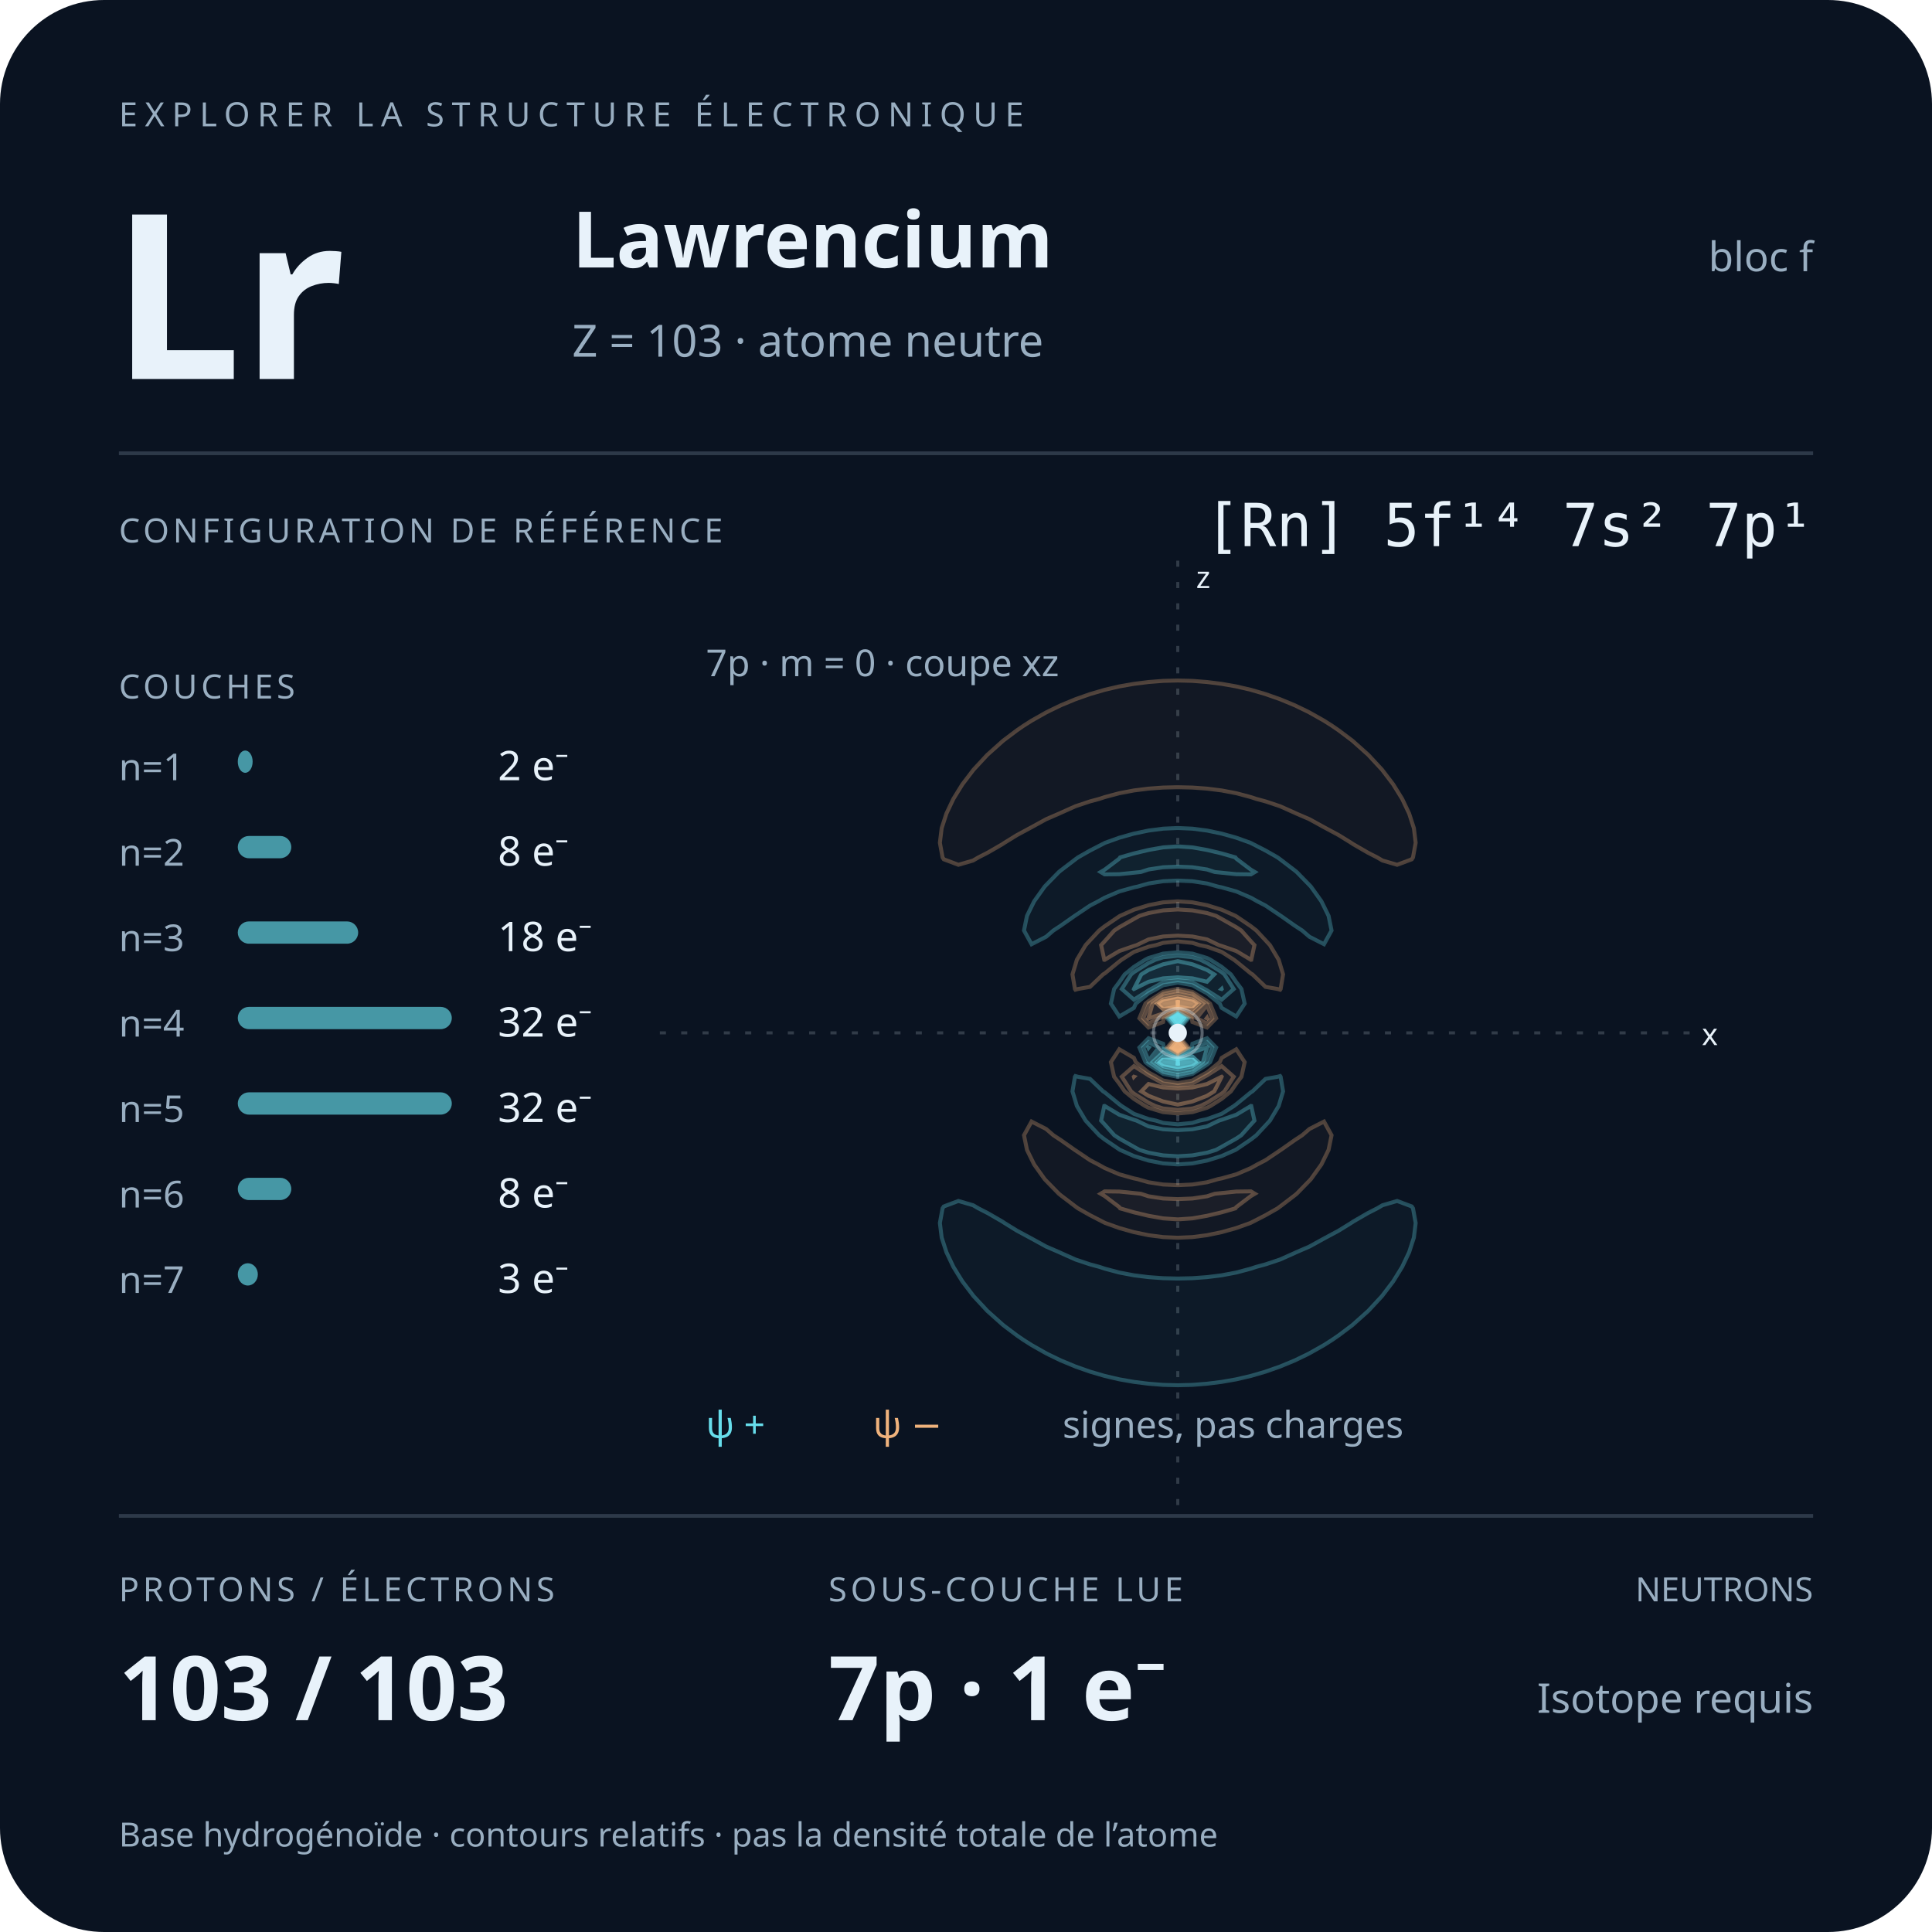
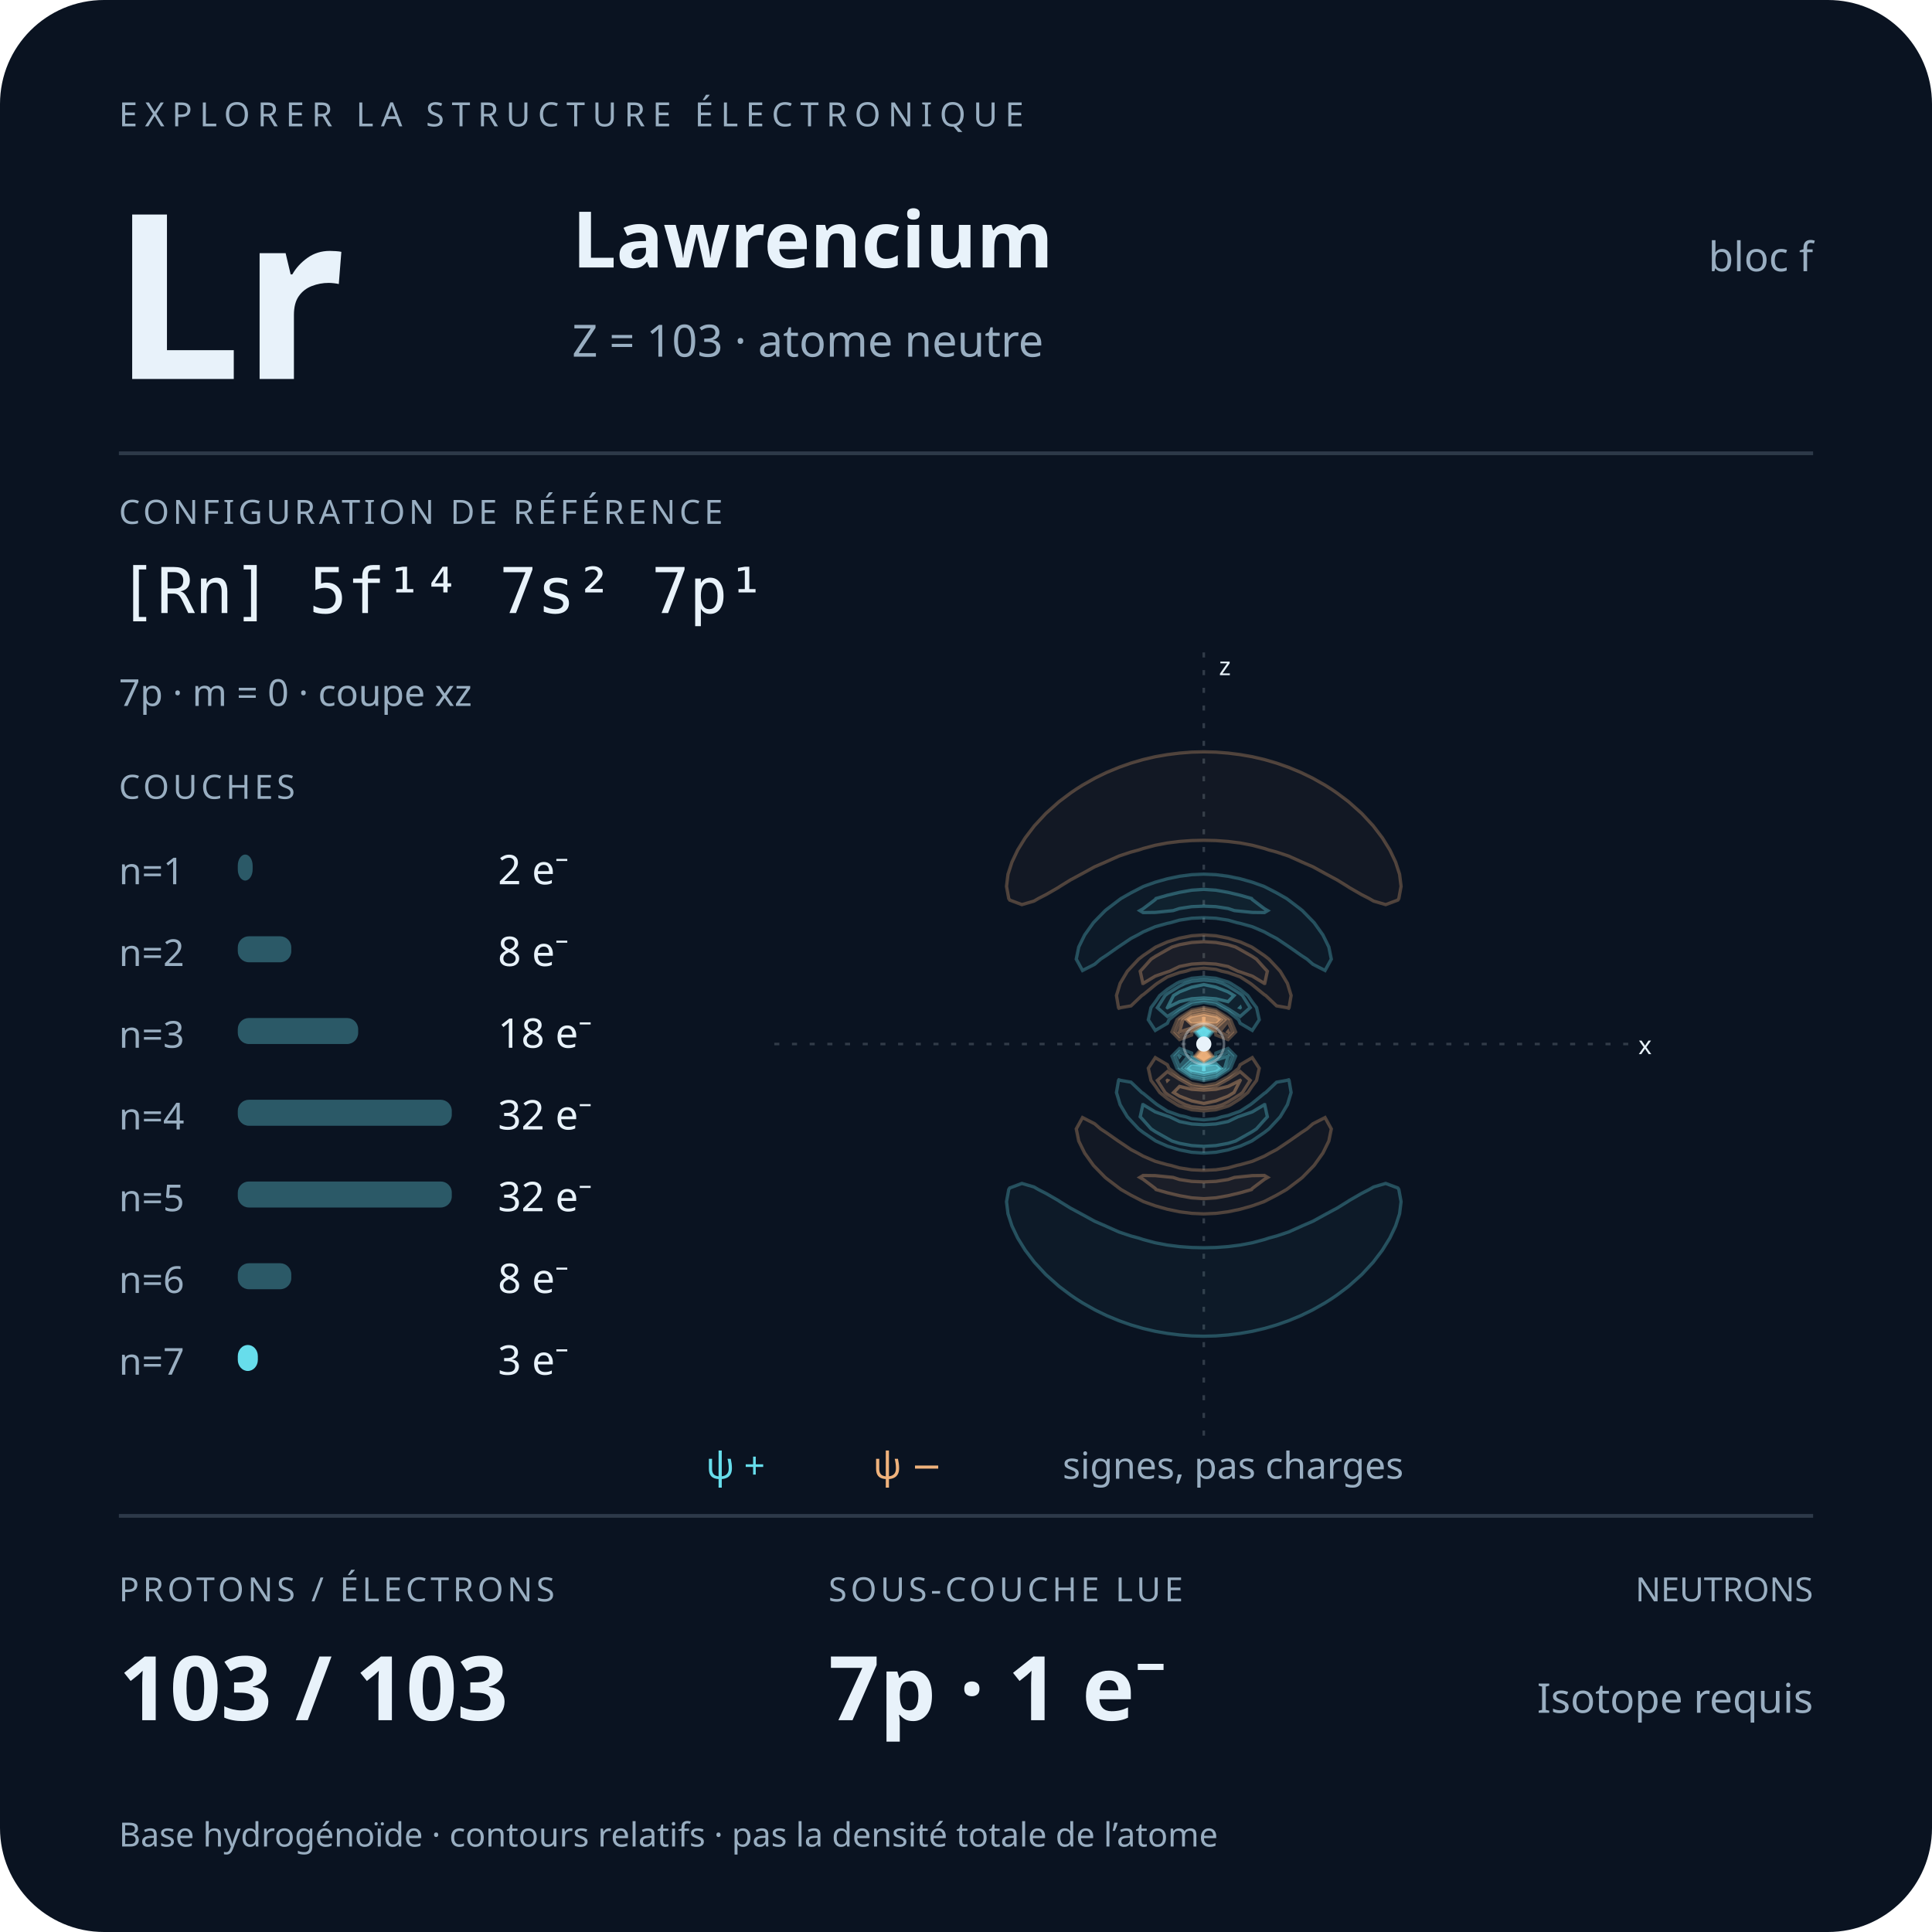
<svg role="img" aria-label="Analyseur atomique : Lawrencium" viewBox="0 0 520 520" style="display:block;width:100%;height:100%;color:#e8f2fa;font-family:ui-sans-serif,system-ui,sans-serif">
  <rect width="520" height="520" rx="28" fill="#0a1321" />
  <g fill="#e8f2fa">
    <text x="32" y="34" fill="#99aec1" font-size="9" letter-spacing="2">EXPLORER LA STRUCTURE ÉLECTRONIQUE</text>
    <text x="30" y="102" font-size="62" font-weight="650">Lr</text>
    <text x="154" y="72" font-size="21" font-weight="600">Lawrencium</text>
    <text x="154" y="96" font-size="12" fill="#99aec1">Z = 103 · atome neutre</text>
    <text x="488" y="73" text-anchor="end" font-size="11" fill="#99aec1">bloc f</text>
  </g>
  <g>
    <path d="M32 122H488" stroke="#99aec1" stroke-opacity=".25" />
-     <text x="32" y="146" font-size="9" letter-spacing="1" fill="#99aec1">CONFIGURATION DE RÉFÉRENCE</text>
-     <text x="488" y="147" text-anchor="end" fill="#e8f2fa" font-size="16" font-family="ui-monospace,monospace">[Rn] 5f¹⁴ 7s² 7p¹</text>
+     <text x="32" y="141" font-size="9" letter-spacing="1" fill="#99aec1">CONFIGURATION DE RÉFÉRENCE</text>
+     <text x="32" y="165" fill="#e8f2fa" font-size="17" font-family="ui-monospace,monospace">[Rn] 5f¹⁴ 7s² 7p¹</text>
  </g>
  <g fill="#99aec1">
-     <text x="32" y="188" font-size="9" letter-spacing="1">COUCHES</text>
-     <g transform="translate(32 210)">
+     <text x="32" y="215" font-size="9" letter-spacing="1">COUCHES</text>
+     <g transform="translate(32 238)">
      <text font-size="10">n=1</text>
-       <rect x="32" y="-8" width="4" height="6" rx="3" fill="#67ddeb" fill-opacity=".65" />
+       <rect x="32" y="-8" width="4" height="7" rx="3" fill="#67ddeb" fill-opacity="0.35" />
      <text x="102" font-size="11" fill="#e8f2fa">2 e⁻</text>
    </g>
-     <g transform="translate(32 233)">
+     <g transform="translate(32 260)">
      <text font-size="10">n=2</text>
-       <rect x="32" y="-8" width="14.4" height="6" rx="3" fill="#67ddeb" fill-opacity=".65" />
+       <rect x="32" y="-8" width="14.4" height="7" rx="3" fill="#67ddeb" fill-opacity="0.35" />
      <text x="102" font-size="11" fill="#e8f2fa">8 e⁻</text>
    </g>
-     <g transform="translate(32 256)">
+     <g transform="translate(32 282)">
      <text font-size="10">n=3</text>
-       <rect x="32" y="-8" width="32.4" height="6" rx="3" fill="#67ddeb" fill-opacity=".65" />
+       <rect x="32" y="-8" width="32.4" height="7" rx="3" fill="#67ddeb" fill-opacity="0.35" />
      <text x="102" font-size="11" fill="#e8f2fa">18 e⁻</text>
    </g>
-     <g transform="translate(32 279)">
+     <g transform="translate(32 304)">
      <text font-size="10">n=4</text>
-       <rect x="32" y="-8" width="57.6" height="6" rx="3" fill="#67ddeb" fill-opacity=".65" />
+       <rect x="32" y="-8" width="57.6" height="7" rx="3" fill="#67ddeb" fill-opacity="0.35" />
      <text x="102" font-size="11" fill="#e8f2fa">32 e⁻</text>
    </g>
-     <g transform="translate(32 302)">
+     <g transform="translate(32 326)">
      <text font-size="10">n=5</text>
-       <rect x="32" y="-8" width="57.6" height="6" rx="3" fill="#67ddeb" fill-opacity=".65" />
+       <rect x="32" y="-8" width="57.6" height="7" rx="3" fill="#67ddeb" fill-opacity="0.35" />
      <text x="102" font-size="11" fill="#e8f2fa">32 e⁻</text>
    </g>
-     <g transform="translate(32 325)">
+     <g transform="translate(32 348)">
      <text font-size="10">n=6</text>
-       <rect x="32" y="-8" width="14.4" height="6" rx="3" fill="#67ddeb" fill-opacity=".65" />
+       <rect x="32" y="-8" width="14.4" height="7" rx="3" fill="#67ddeb" fill-opacity="0.35" />
      <text x="102" font-size="11" fill="#e8f2fa">8 e⁻</text>
    </g>
-     <g transform="translate(32 348)">
+     <g transform="translate(32 370)">
      <text font-size="10">n=7</text>
-       <rect x="32" y="-8" width="5.4" height="6" rx="3" fill="#67ddeb" fill-opacity=".65" />
+       <rect x="32" y="-8" width="5.4" height="7" rx="3" fill="#67ddeb" fill-opacity="1" />
      <text x="102" font-size="11" fill="#e8f2fa">3 e⁻</text>
    </g>
  </g>
-   <g transform="translate(317 278) scale(.82)">
+   <g transform="translate(324 281) scale(.68)">
    <g data-science-layer="atomic-orbital" data-scientific-status="hydrogenic-basis-not-total-density" opacity="1">
      <g stroke="currentColor" stroke-opacity=".18" fill="none">
        <path d="M-170 0H170M0-155V155" stroke-dasharray="2 5" />
        <text x="172" y="4" fill="currentColor" stroke="none" font-size="10">x</text>
        <text x="6" y="-146" fill="currentColor" stroke="none" font-size="10">z</text>
      </g>
      <path d="M-4.80 115.54L-9.08 115.20L-9.60 115.16L-14.40 114.56L-19.20 113.72L-24.00 112.60L-28.80 111.20L-31.07 110.40L-33.60 109.51L-38.40 107.52L-42.37 105.60L-43.20 105.18L-48.00 102.47L-50.63 100.80L-52.80 99.31L-57.20 96.00L-57.60 95.66L-62.40 91.37L-62.58 91.20L-67.03 86.40L-67.20 86.18L-70.69 81.60L-72.00 79.49L-73.66 76.80L-75.94 72.00L-76.80 69.34L-77.50 67.20L-78.09 62.40L-77.21 57.60L-76.80 56.97L-72.00 55.17L-67.20 56.57L-65.43 57.60L-62.40 59.15L-57.60 61.92L-56.88 62.40L-52.80 64.92L-48.56 67.20L-48.00 67.50L-43.20 70.14L-38.89 72.00L-38.40 72.23L-33.60 74.38L-28.80 75.98L-25.75 76.80L-24.00 77.38L-19.20 78.66L-14.40 79.57L-9.60 80.17L-4.80 80.52L0.00 80.63L4.80 80.52L9.60 80.17L14.40 79.57L19.20 78.66L24.00 77.38L25.75 76.80L28.80 75.98L33.60 74.38L38.40 72.23L38.89 72.00L43.20 70.14L48.00 67.50L48.56 67.20L52.80 64.92L56.88 62.40L57.60 61.92L62.40 59.15L65.43 57.60L67.20 56.57L72.00 55.17L76.80 56.97L77.21 57.60L78.09 62.40L77.50 67.20L76.80 69.34L75.94 72.00L73.66 76.80L72.00 79.49L70.69 81.60L67.20 86.18L67.03 86.40L62.58 91.20L62.40 91.37L57.60 95.66L57.20 96.00L52.80 99.31L50.63 100.80L48.00 102.47L43.20 105.18L42.37 105.60L38.40 107.52L33.60 109.51L31.07 110.40L28.80 111.20L24.00 112.60L19.20 113.72L14.40 114.56L9.60 115.16L9.08 115.20L4.80 115.54L0.00 115.66L-4.80 115.54ZM-14.40 40.43L-18.97 38.40L-19.20 38.26L-24.00 35.00L-25.80 33.60L-28.80 30.39L-30.26 28.80L-33.12 24.00L-33.60 22.40L-34.57 19.20L-33.76 14.40L-33.60 14.17L-32.79 14.40L-28.80 15.10L-24.50 19.20L-24.00 19.49L-19.20 23.42L-18.43 24.00L-14.40 26.57L-9.60 28.28L-7.14 28.80L-4.80 29.54L0.00 30.02L4.80 29.54L7.14 28.80L9.60 28.28L14.40 26.57L18.43 24.00L19.20 23.42L24.00 19.49L24.50 19.20L28.80 15.10L32.79 14.40L33.60 14.17L33.76 14.40L34.57 19.20L33.60 22.40L33.12 24.00L30.26 28.80L28.80 30.39L25.80 33.60L24.00 35.00L19.20 38.26L18.97 38.40L14.40 40.43L9.60 41.91L4.80 42.85L0.00 43.18L-4.80 42.85L-9.60 41.91L-14.40 40.43ZM0.00 14.44L-0.18 14.40L-4.80 13.46L-9.60 10.42L-10.61 9.60L-12.60 4.80L-9.60 1.76L-4.80 3.57L-4.61 4.80L0.00 7.70L4.61 4.80L4.80 3.57L9.60 1.76L12.60 4.80L10.61 9.60L9.60 10.42L4.80 13.46L0.18 14.40L0.00 14.44ZM0.00 -0.64L-3.52 -4.80L0.00 -7.01L3.52 -4.80L0.00 -0.64ZM-19.20 -5.38L-21.96 -9.60L-20.90 -14.40L-19.20 -16.65L-17.43 -19.20L-14.40 -21.67L-10.72 -24.00L-9.60 -24.57L-4.80 -26.02L0.00 -26.46L4.80 -26.02L9.60 -24.57L10.72 -24.00L14.40 -21.67L17.43 -19.20L19.20 -16.65L20.90 -14.40L21.96 -9.60L19.20 -5.38L14.40 -8.20L13.77 -9.60L9.60 -12.99L6.98 -14.40L4.80 -15.63L0.00 -16.50L-4.80 -15.63L-6.98 -14.40L-9.60 -12.99L-13.77 -9.60L-14.40 -8.20L-19.20 -5.38ZM-48.00 -29.10L-50.48 -33.60L-49.50 -38.40L-48.00 -41.46L-47.14 -43.20L-43.71 -48.00L-43.20 -48.54L-39.04 -52.80L-38.40 -53.32L-33.60 -56.98L-32.76 -57.60L-28.80 -59.85L-24.00 -62.32L-23.83 -62.40L-19.20 -64.06L-14.40 -65.41L-9.60 -66.41L-4.80 -67.03L-1.02 -67.20L0.00 -67.24L1.02 -67.20L4.80 -67.03L9.60 -66.41L14.40 -65.41L19.20 -64.06L23.83 -62.40L24.00 -62.32L28.80 -59.85L32.76 -57.60L33.60 -56.98L38.40 -53.32L39.04 -52.80L43.20 -48.54L43.71 -48.00L47.14 -43.20L48.00 -41.46L49.50 -38.40L50.48 -33.60L48.00 -29.10L43.20 -31.55L40.83 -33.60L38.40 -35.19L33.84 -38.40L33.60 -38.55L28.80 -41.78L26.07 -43.20L24.00 -44.36L19.20 -46.42L14.40 -47.76L13.22 -48.00L9.60 -49.03L4.80 -49.77L0.00 -49.99L-4.80 -49.77L-9.60 -49.03L-13.22 -48.00L-14.40 -47.76L-19.20 -46.42L-24.00 -44.36L-26.07 -43.20L-28.80 -41.78L-33.60 -38.55L-33.84 -38.40L-38.40 -35.19L-40.83 -33.60L-43.20 -31.55L-48.00 -29.10Z" fill="#67ddeb" fill-rule="evenodd" fill-opacity="0.037" stroke="#67ddeb" stroke-width="1.3" stroke-opacity="0.294" />
      <path d="M-9.60 39.33L-12.59 38.40L-14.40 37.40L-19.20 34.69L-20.85 33.60L-24.00 30.07L-25.17 28.80L-24.12 24.00L-24.00 23.98L-23.97 24.00L-19.20 26.86L-14.40 28.52L-13.49 28.80L-9.60 30.67L-4.80 31.63L0.00 31.91L4.80 31.63L9.60 30.67L13.49 28.80L14.40 28.52L19.20 26.86L23.97 24.00L24.00 23.98L24.12 24.00L25.17 28.80L24.00 30.07L20.85 33.60L19.20 34.69L14.40 37.40L12.59 38.40L9.60 39.33L4.80 40.21L0.00 40.51L-4.80 40.21L-9.60 39.33ZM-4.80 12.81L-9.46 9.60L-4.80 5.27L0.00 7.96L4.80 5.27L6.21 4.80L9.60 3.08L11.30 4.80L9.60 9.11L9.46 9.60L4.80 12.81L0.00 13.78L-4.80 12.81ZM-9.60 9.11L-11.30 4.80L-9.60 3.08L-6.21 4.80L-9.60 9.11ZM0.00 -1.13L-3.11 -4.80L0.00 -6.76L3.11 -4.80L0.00 -1.13ZM-14.40 -10.90L-18.38 -14.40L-15.32 -19.20L-14.40 -19.95L-9.60 -22.93L-7.38 -24.00L-4.80 -24.82L0.00 -25.30L4.80 -24.82L7.38 -24.00L9.60 -22.93L14.40 -19.95L15.32 -19.20L18.38 -14.40L14.40 -10.90L9.60 -13.95L8.77 -14.40L4.80 -16.64L0.00 -17.27L-4.80 -16.64L-8.77 -14.40L-9.60 -13.95L-14.40 -10.90ZM-24.00 -52.02L-25.30 -52.80L-24.00 -53.56L-19.20 -57.19L-18.93 -57.60L-14.40 -58.90L-9.60 -60.04L-4.80 -60.89L0.00 -61.22L4.80 -60.89L9.60 -60.04L14.40 -58.90L18.93 -57.60L19.20 -57.19L24.00 -53.56L25.30 -52.80L24.00 -52.02L19.20 -52.08L14.40 -52.57L12.14 -52.80L9.60 -53.63L4.80 -54.36L0.00 -54.56L-4.80 -54.36L-9.60 -53.63L-12.14 -52.80L-14.40 -52.57L-19.20 -52.08L-24.00 -52.02Z" fill="#67ddeb" fill-rule="evenodd" fill-opacity="0.042" stroke="#67ddeb" stroke-width="1.3" stroke-opacity="0.324" />
      <path d="M-4.80 11.99L-8.27 9.60L-4.80 6.37L0.00 8.28L4.80 6.37L9.49 4.80L9.60 4.74L9.66 4.80L9.60 4.94L8.27 9.60L4.80 11.99L0.00 12.96L-4.80 11.99ZM-9.60 4.94L-9.66 4.80L-9.60 4.74L-9.49 4.80L-9.60 4.94ZM0.00 -1.73L-2.60 -4.80L0.00 -6.44L2.60 -4.80L0.00 -1.73ZM-14.40 -14.39L-14.41 -14.40L-14.40 -14.43L-11.98 -19.20L-9.60 -20.66L-4.80 -22.52L0.00 -23.55L4.80 -22.52L9.60 -20.66L11.98 -19.20L9.60 -16.77L4.80 -17.91L0.00 -18.24L-4.80 -17.91L-9.60 -16.77L-14.37 -14.40L-14.40 -14.39ZM14.40 -14.39L14.37 -14.40L14.40 -14.43L14.41 -14.40L14.40 -14.39Z" fill="#67ddeb" fill-rule="evenodd" fill-opacity="0.051" stroke="#67ddeb" stroke-width="1.3" stroke-opacity="0.384" />
      <path d="M-4.80 10.96L-6.78 9.60L-4.80 7.76L0.00 8.69L4.80 7.76L6.78 9.60L4.80 10.96L0.00 11.93L-4.80 10.96ZM0.00 -2.49L-1.95 -4.80L0.00 -6.03L1.95 -4.80L0.00 -2.49Z" fill="#67ddeb" fill-rule="evenodd" fill-opacity="0.067" stroke="#67ddeb" stroke-width="1.3" stroke-opacity="0.496" />
      <path d="M-4.80 9.84L-5.15 9.60L-4.80 9.28L0.00 9.13L4.80 9.28L5.15 9.60L4.80 9.84L0.00 10.80L-4.80 9.84ZM0.00 -3.33L-1.25 -4.80L0.00 -5.59L1.25 -4.80L0.00 -3.33Z" fill="#67ddeb" fill-rule="evenodd" fill-opacity="0.093" stroke="#67ddeb" stroke-width="2.2" stroke-opacity="0.664" />
      <path d="M0.00 9.71L-0.53 9.60L0.00 9.56L0.53 9.60L0.00 9.71ZM0.00 -4.13L-0.57 -4.80L0.00 -5.16L0.57 -4.80L0.00 -4.13Z" fill="#67ddeb" fill-rule="evenodd" fill-opacity="0.124" stroke="#67ddeb" stroke-width="2.2" stroke-opacity="0.872" />
      <path d="M0.00 67.24L-1.02 67.20L-4.80 67.03L-9.60 66.41L-14.40 65.41L-19.20 64.06L-23.83 62.40L-24.00 62.32L-28.80 59.85L-32.76 57.60L-33.60 56.98L-38.40 53.32L-39.04 52.80L-43.20 48.54L-43.71 48.00L-47.14 43.20L-48.00 41.46L-49.50 38.40L-50.48 33.60L-48.00 29.10L-43.20 31.55L-40.83 33.60L-38.40 35.19L-33.84 38.40L-33.60 38.55L-28.80 41.78L-26.07 43.20L-24.00 44.36L-19.20 46.42L-14.40 47.76L-13.22 48.00L-9.60 49.03L-4.80 49.77L0.00 49.99L4.80 49.77L9.60 49.03L13.22 48.00L14.40 47.76L19.20 46.42L24.00 44.36L26.07 43.20L28.80 41.78L33.60 38.55L33.84 38.40L38.40 35.19L40.83 33.60L43.20 31.55L48.00 29.10L50.48 33.60L49.50 38.40L48.00 41.46L47.14 43.20L43.71 48.00L43.20 48.54L39.04 52.80L38.40 53.32L33.60 56.98L32.76 57.60L28.80 59.85L24.00 62.32L23.83 62.40L19.20 64.06L14.40 65.41L9.60 66.41L4.80 67.03L1.02 67.20L0.00 67.24ZM-9.60 24.57L-10.72 24.00L-14.40 21.67L-17.43 19.20L-19.20 16.65L-20.90 14.40L-21.96 9.60L-19.20 5.38L-14.40 8.20L-13.77 9.60L-9.60 12.99L-6.98 14.40L-4.80 15.63L0.00 16.50L4.80 15.63L6.98 14.40L9.60 12.99L13.77 9.60L14.40 8.20L19.20 5.38L21.96 9.60L20.90 14.40L19.20 16.65L17.43 19.20L14.40 21.67L10.72 24.00L9.60 24.57L4.80 26.02L0.00 26.46L-4.80 26.02L-9.60 24.57ZM0.00 7.01L-3.52 4.80L0.00 0.64L3.52 4.80L0.00 7.01ZM-9.60 -1.76L-12.60 -4.80L-10.61 -9.60L-9.60 -10.42L-4.80 -13.46L-0.18 -14.40L0.00 -14.44L0.18 -14.40L4.80 -13.46L9.60 -10.42L10.61 -9.60L12.60 -4.80L9.60 -1.76L4.80 -3.57L4.61 -4.80L0.00 -7.70L-4.61 -4.80L-4.80 -3.57L-9.60 -1.76ZM-33.60 -14.17L-33.76 -14.40L-34.57 -19.20L-33.60 -22.40L-33.12 -24.00L-30.26 -28.80L-28.80 -30.39L-25.80 -33.60L-24.00 -35.00L-19.20 -38.26L-18.97 -38.40L-14.40 -40.43L-9.60 -41.91L-4.80 -42.85L0.00 -43.18L4.80 -42.85L9.60 -41.91L14.40 -40.43L18.97 -38.40L19.20 -38.26L24.00 -35.00L25.80 -33.60L28.80 -30.39L30.26 -28.80L33.12 -24.00L33.60 -22.40L34.57 -19.20L33.76 -14.40L33.60 -14.17L32.79 -14.40L28.80 -15.10L24.50 -19.20L24.00 -19.49L19.20 -23.42L18.43 -24.00L14.40 -26.57L9.60 -28.28L7.14 -28.80L4.80 -29.54L0.00 -30.02L-4.80 -29.54L-7.14 -28.80L-9.60 -28.28L-14.40 -26.57L-18.43 -24.00L-19.20 -23.42L-24.00 -19.49L-24.50 -19.20L-28.80 -15.10L-32.79 -14.40L-33.60 -14.17ZM-76.80 -56.97L-77.21 -57.60L-78.09 -62.40L-77.50 -67.20L-76.80 -69.34L-75.94 -72.00L-73.66 -76.80L-72.00 -79.49L-70.69 -81.60L-67.20 -86.18L-67.03 -86.40L-62.58 -91.20L-62.40 -91.37L-57.60 -95.66L-57.20 -96.00L-52.80 -99.31L-50.63 -100.80L-48.00 -102.47L-43.20 -105.18L-42.37 -105.60L-38.40 -107.52L-33.60 -109.51L-31.07 -110.40L-28.80 -111.20L-24.00 -112.60L-19.20 -113.72L-14.40 -114.56L-9.60 -115.16L-9.08 -115.20L-4.80 -115.54L0.00 -115.66L4.80 -115.54L9.08 -115.20L9.60 -115.16L14.40 -114.56L19.20 -113.72L24.00 -112.60L28.80 -111.20L31.07 -110.40L33.60 -109.51L38.40 -107.52L42.37 -105.60L43.20 -105.18L48.00 -102.47L50.63 -100.80L52.80 -99.31L57.20 -96.00L57.60 -95.66L62.40 -91.37L62.58 -91.20L67.03 -86.40L67.20 -86.18L70.69 -81.60L72.00 -79.49L73.66 -76.80L75.94 -72.00L76.80 -69.34L77.50 -67.20L78.09 -62.40L77.21 -57.60L76.80 -56.97L72.00 -55.17L67.20 -56.57L65.43 -57.60L62.40 -59.15L57.60 -61.92L56.88 -62.40L52.80 -64.92L48.56 -67.20L48.00 -67.50L43.20 -70.14L38.89 -72.00L38.40 -72.23L33.60 -74.38L28.80 -75.98L25.75 -76.80L24.00 -77.38L19.20 -78.66L14.40 -79.57L9.60 -80.17L4.80 -80.52L0.00 -80.63L-4.80 -80.52L-9.60 -80.17L-14.40 -79.57L-19.20 -78.66L-24.00 -77.38L-25.75 -76.80L-28.80 -75.98L-33.60 -74.38L-38.40 -72.23L-38.89 -72.00L-43.20 -70.14L-48.00 -67.50L-48.56 -67.20L-52.80 -64.92L-56.88 -62.40L-57.60 -61.92L-62.40 -59.15L-65.43 -57.60L-67.20 -56.57L-72.00 -55.17L-76.80 -56.97Z" fill="#efb27c" fill-rule="evenodd" fill-opacity="0.037" stroke="#efb27c" stroke-width="1.3" stroke-opacity="0.294" />
      <path d="M-14.40 58.90L-18.93 57.60L-19.20 57.19L-24.00 53.56L-25.30 52.80L-24.00 52.02L-19.20 52.08L-14.40 52.57L-12.14 52.80L-9.60 53.63L-4.80 54.36L0.00 54.56L4.80 54.36L9.60 53.63L12.14 52.80L14.40 52.57L19.20 52.08L24.00 52.02L25.30 52.80L24.00 53.56L19.20 57.19L18.93 57.60L14.40 58.90L9.60 60.04L4.80 60.89L0.00 61.22L-4.80 60.89L-9.60 60.04L-14.40 58.90ZM-4.80 24.82L-7.38 24.00L-9.60 22.93L-14.40 19.95L-15.32 19.20L-18.38 14.40L-14.40 10.90L-9.60 13.95L-8.77 14.40L-4.80 16.64L0.00 17.27L4.80 16.64L8.77 14.40L9.60 13.95L14.40 10.90L18.38 14.40L15.32 19.20L14.40 19.95L9.60 22.93L7.38 24.00L4.80 24.82L0.00 25.30L-4.80 24.82ZM0.00 6.76L-3.11 4.80L0.00 1.13L3.11 4.80L0.00 6.76ZM-9.60 -3.08L-11.30 -4.80L-9.60 -9.11L-9.46 -9.60L-4.80 -12.81L0.00 -13.78L4.80 -12.81L9.46 -9.60L4.80 -5.27L0.00 -7.96L-4.80 -5.27L-6.21 -4.80L-9.60 -3.08ZM9.60 -3.08L6.21 -4.80L9.60 -9.11L11.30 -4.80L9.60 -3.08ZM-24.00 -23.98L-24.12 -24.00L-25.17 -28.80L-24.00 -30.07L-20.85 -33.60L-19.20 -34.69L-14.40 -37.40L-12.59 -38.40L-9.60 -39.33L-4.80 -40.21L0.00 -40.51L4.80 -40.21L9.60 -39.33L12.59 -38.40L14.40 -37.40L19.20 -34.69L20.85 -33.60L24.00 -30.07L25.17 -28.80L24.12 -24.00L24.00 -23.98L23.97 -24.00L19.20 -26.86L14.40 -28.52L13.49 -28.80L9.60 -30.67L4.80 -31.63L0.00 -31.91L-4.80 -31.63L-9.60 -30.67L-13.49 -28.80L-14.40 -28.52L-19.20 -26.86L-23.97 -24.00L-24.00 -23.98Z" fill="#efb27c" fill-rule="evenodd" fill-opacity="0.042" stroke="#efb27c" stroke-width="1.3" stroke-opacity="0.324" />
      <path d="M-9.60 20.66L-11.98 19.20L-9.60 16.77L-4.80 17.91L0.00 18.24L4.80 17.91L9.60 16.77L14.37 14.40L14.40 14.39L14.41 14.40L14.40 14.43L11.98 19.20L9.60 20.66L4.80 22.52L0.00 23.55L-4.80 22.52L-9.60 20.66ZM-14.40 14.43L-14.41 14.40L-14.40 14.39L-14.37 14.40L-14.40 14.43ZM0.00 6.44L-2.60 4.80L0.00 1.73L2.60 4.80L0.00 6.44ZM-9.60 -4.74L-9.66 -4.80L-9.60 -4.94L-8.27 -9.60L-4.80 -11.99L0.00 -12.96L4.80 -11.99L8.27 -9.60L4.80 -6.37L0.00 -8.28L-4.80 -6.37L-9.49 -4.80L-9.60 -4.74ZM9.60 -4.74L9.49 -4.80L9.60 -4.94L9.66 -4.80L9.60 -4.74Z" fill="#efb27c" fill-rule="evenodd" fill-opacity="0.051" stroke="#efb27c" stroke-width="1.3" stroke-opacity="0.384" />
      <path d="M0.00 6.03L-1.95 4.80L0.00 2.49L1.95 4.80L0.00 6.03ZM-4.80 -7.76L-6.78 -9.60L-4.80 -10.96L0.00 -11.93L4.80 -10.96L6.78 -9.60L4.80 -7.76L0.00 -8.69L-4.80 -7.76Z" fill="#efb27c" fill-rule="evenodd" fill-opacity="0.067" stroke="#efb27c" stroke-width="1.3" stroke-opacity="0.496" />
      <path d="M0.00 5.59L-1.25 4.80L0.00 3.33L1.25 4.80L0.00 5.59ZM-4.80 -9.28L-5.15 -9.60L-4.80 -9.84L0.00 -10.80L4.80 -9.84L5.15 -9.60L4.80 -9.28L0.00 -9.13L-4.80 -9.28Z" fill="#efb27c" fill-rule="evenodd" fill-opacity="0.093" stroke="#efb27c" stroke-width="2.2" stroke-opacity="0.664" />
      <path d="M0.00 5.16L-0.57 4.80L0.00 4.13L0.57 4.80L0.00 5.16ZM0.00 -9.56L-0.53 -9.60L0.00 -9.71L0.53 -9.60L0.00 -9.56Z" fill="#efb27c" fill-rule="evenodd" fill-opacity="0.124" stroke="#efb27c" stroke-width="2.2" stroke-opacity="0.872" />
      <g data-atomic-sublayer="nucleus">
        <circle r="3" fill="currentColor" />
        <circle r="8" fill="none" stroke="currentColor" stroke-opacity=".35" />
      </g>
    </g>
  </g>
  <g font-size="10" fill="#99aec1">
-     <text x="190" y="182">7p · m = 0 · coupe xz</text>
-     <text x="190" y="387" fill="#67ddeb">ψ +</text>
-     <text x="235" y="387" fill="#efb27c">ψ −</text>
-     <text x="286" y="387">signes, pas charges</text>
+     <text x="32" y="190">7p · m = 0 · coupe xz</text>
+     <text x="190" y="398" fill="#67ddeb">ψ +</text>
+     <text x="235" y="398" fill="#efb27c">ψ −</text>
+     <text x="286" y="398">signes, pas charges</text>
  </g>
  <g fill="#e8f2fa">
    <path d="M32 408H488" stroke="#99aec1" stroke-opacity=".25" />
    <text x="32" y="431" font-size="9" letter-spacing="1" fill="#99aec1">PROTONS / ÉLECTRONS</text>
    <text x="32" y="463" font-size="24" font-weight="600">103 / 103</text>
    <text x="223" y="431" font-size="9" letter-spacing="1" fill="#99aec1">SOUS-COUCHE LUE</text>
    <text x="223" y="463" font-size="24" font-weight="600">7p · 1 e⁻</text>
    <text x="488" y="431" text-anchor="end" font-size="9" fill="#99aec1">NEUTRONS</text>
    <text x="488" y="461" text-anchor="end" font-size="11" fill="#99aec1">Isotope requis</text>
  </g>
  <text x="32" y="497" fill="#99aec1" font-size="9">Base hydrogénoïde · contours relatifs · pas la densité totale de l’atome</text>
</svg>
